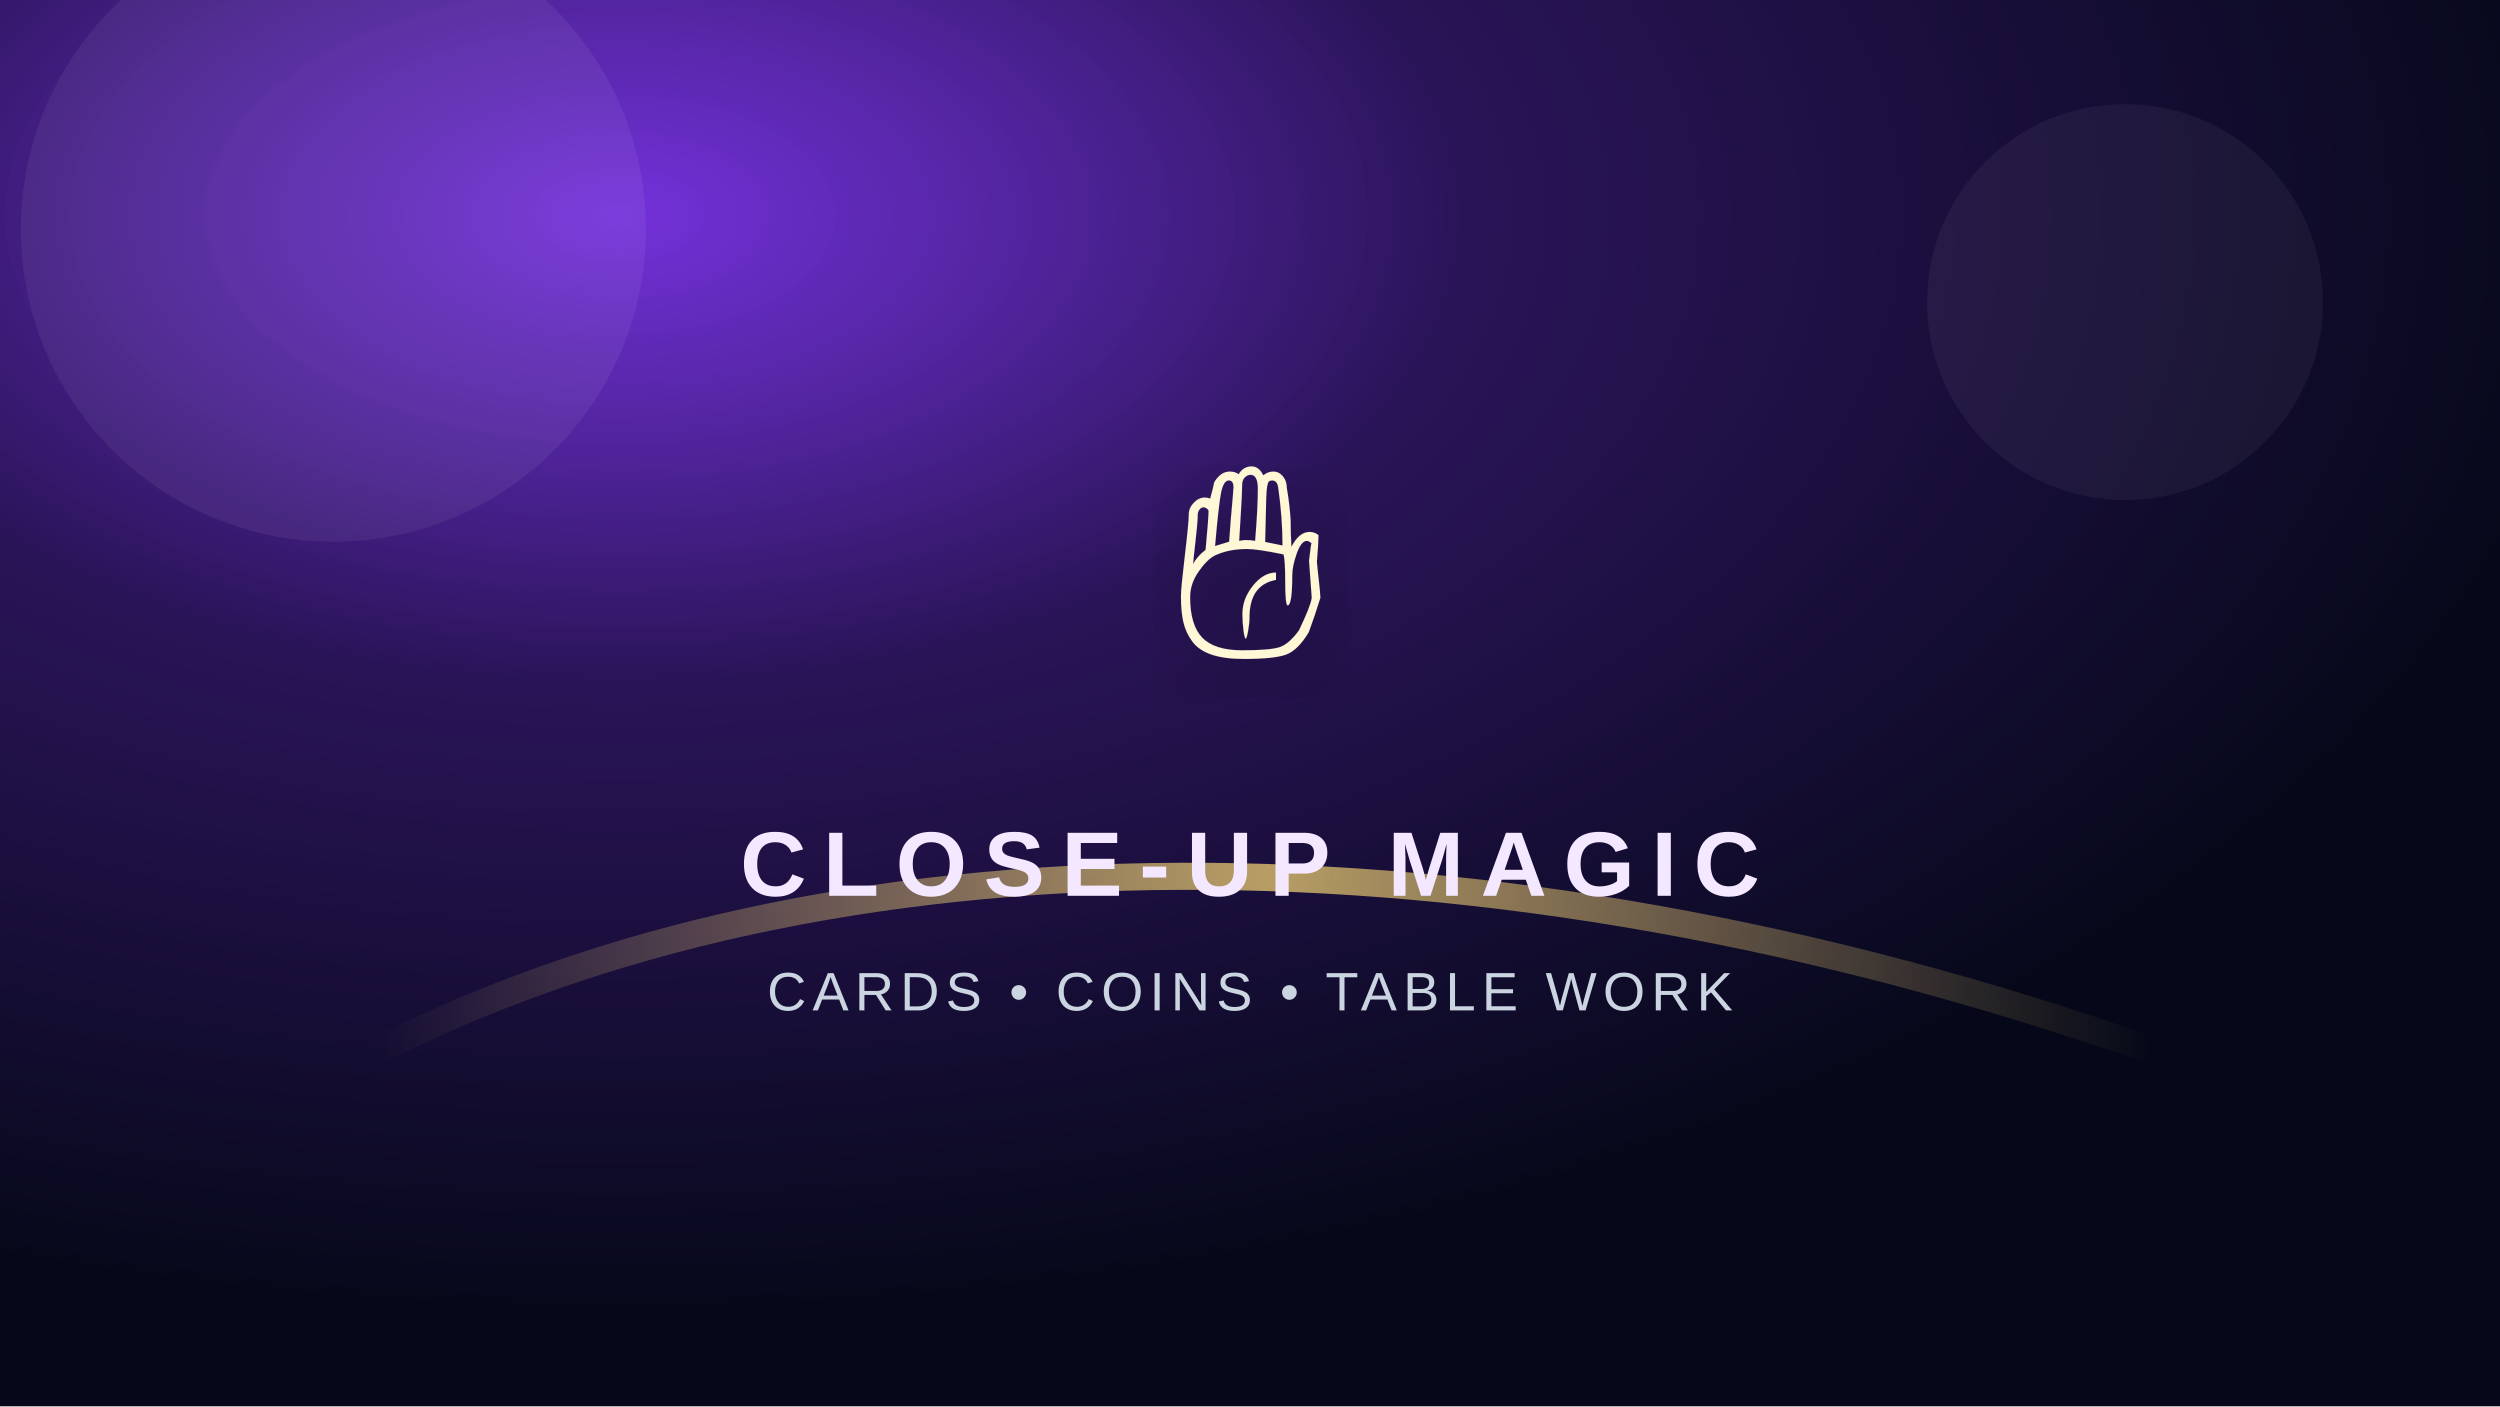
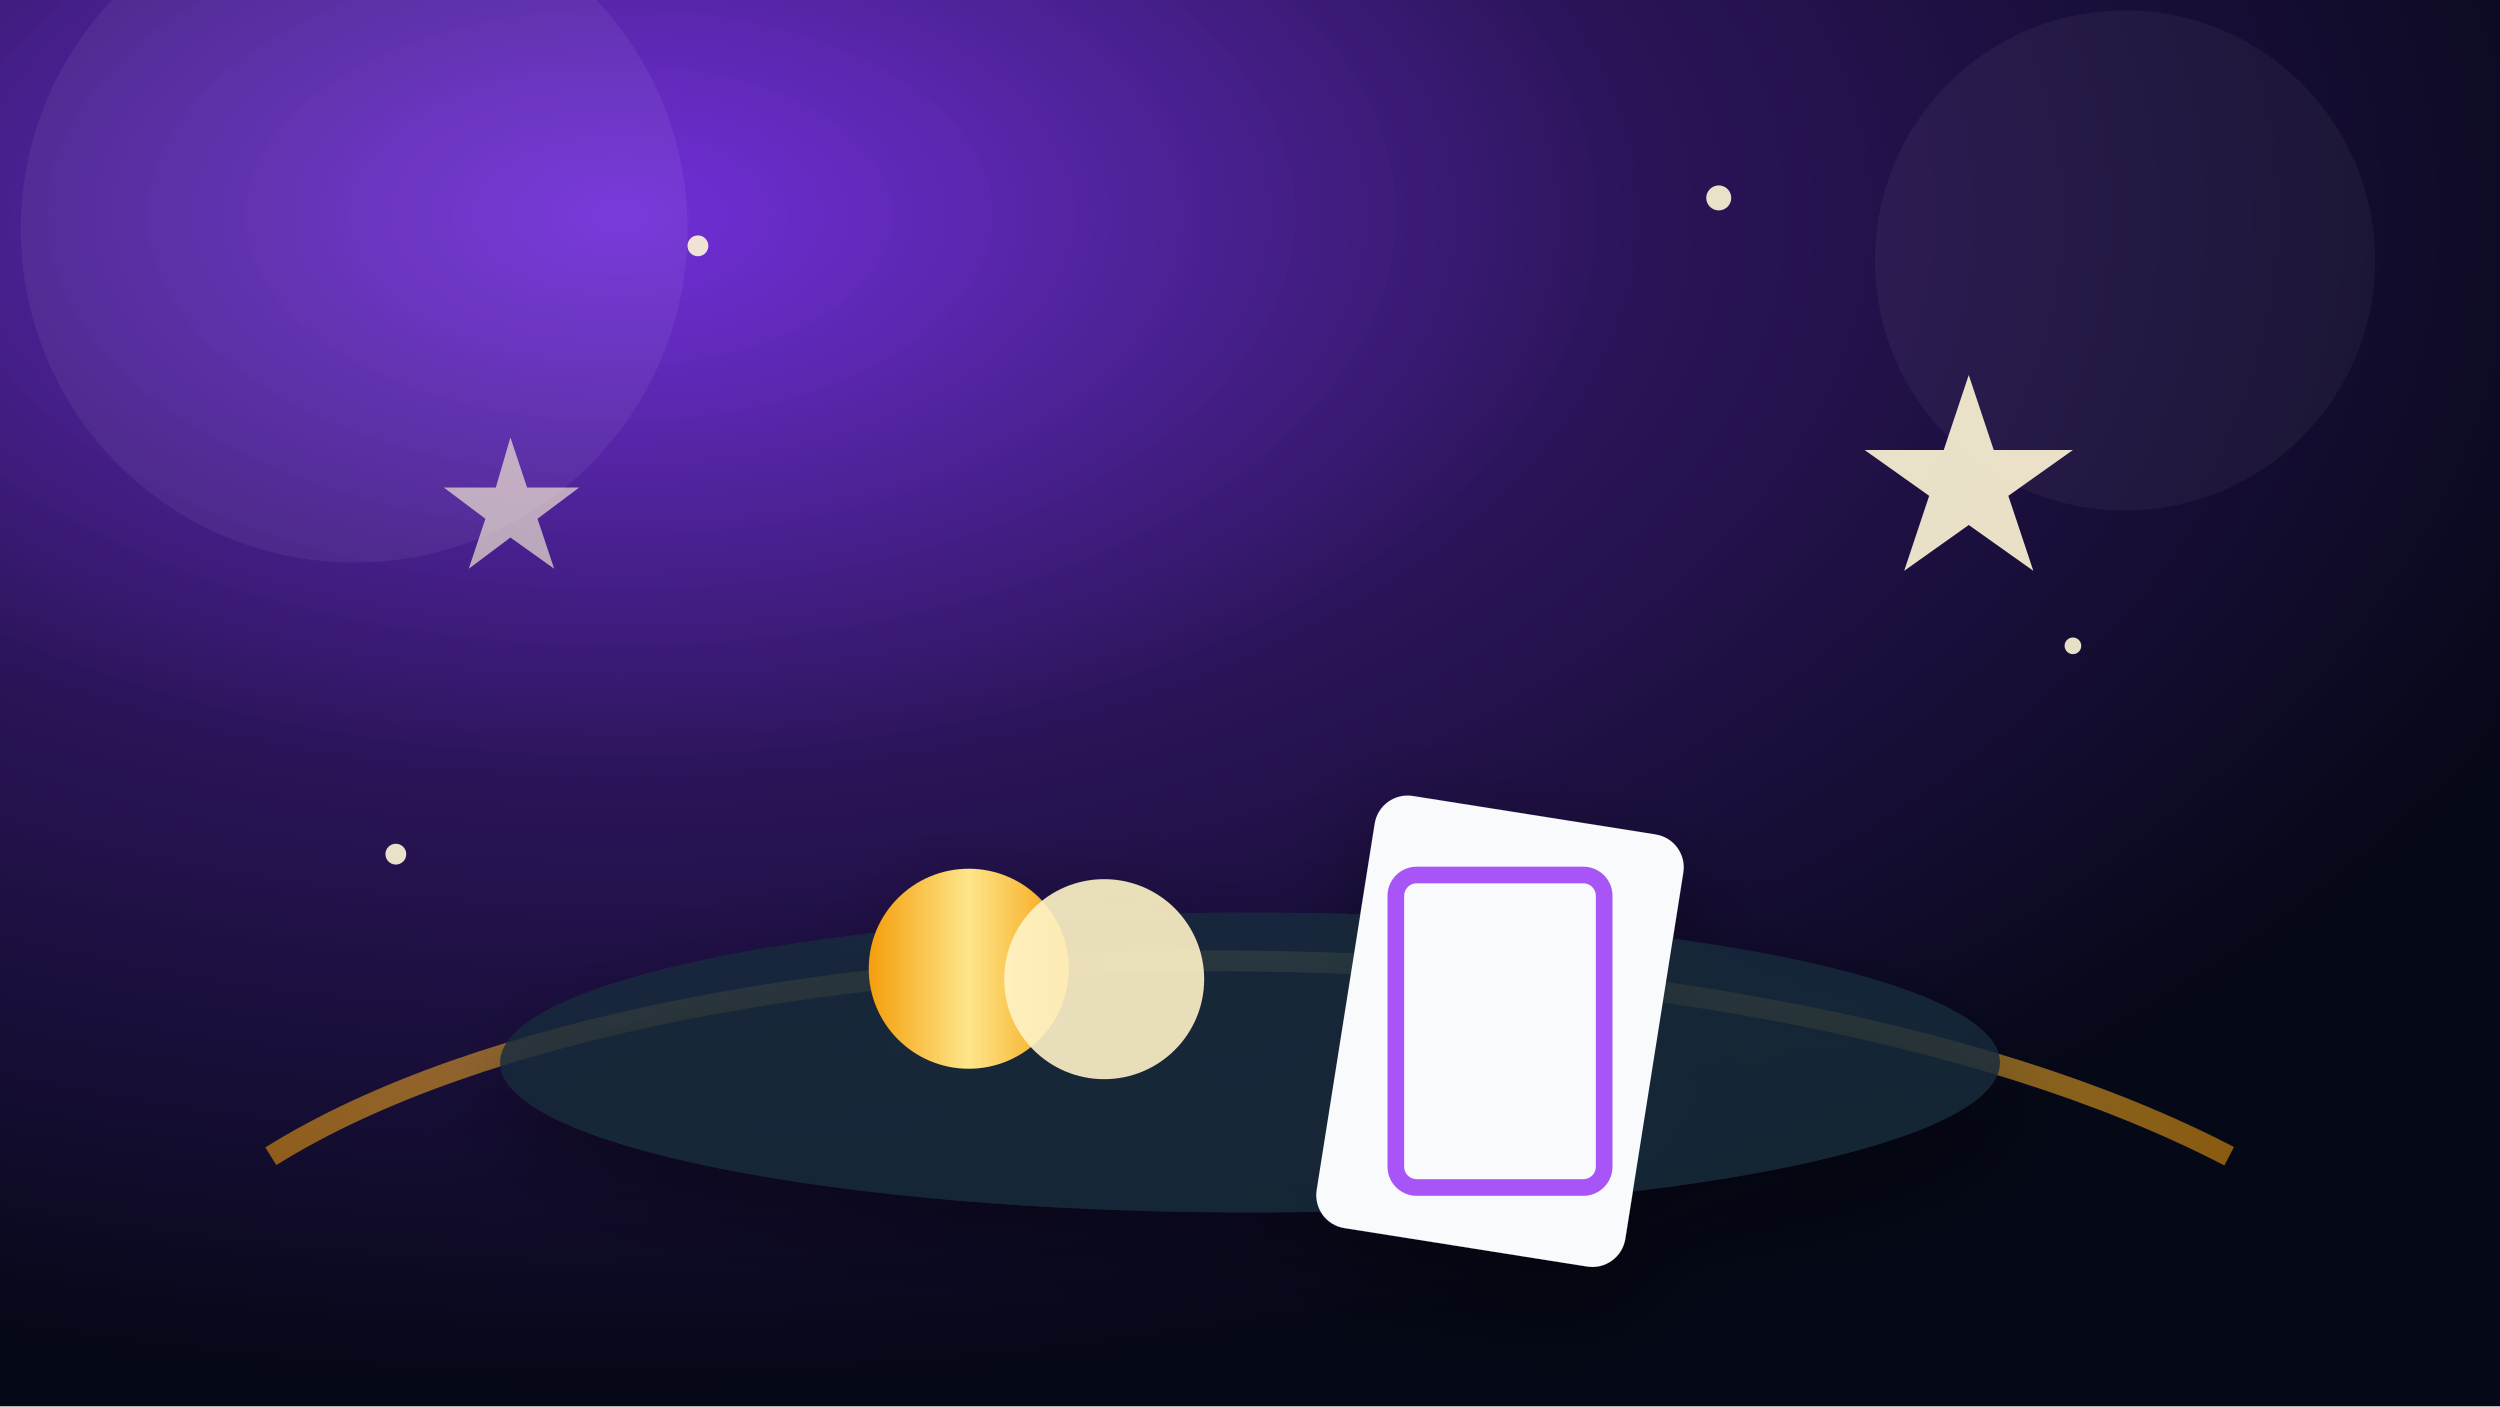
- <svg xmlns="http://www.w3.org/2000/svg" viewBox="0 0 1200 675" role="img" aria-label="CLOSE-UP MAGIC">
+ <svg xmlns="http://www.w3.org/2000/svg" viewBox="0 0 1200 675" role="img" aria-label="Neutral magic themed image">
  <defs>
-     <radialGradient id="g" cx="25%" cy="15%" r="80%">
-       <stop offset="0" stop-color="#6d28d9" stop-opacity="0.95" />
-       <stop offset="0.42" stop-color="#2a1458" />
-       <stop offset="1" stop-color="#050818" />
+     <radialGradient id="bg" cx="25%" cy="15%" r="85%">
+       <stop offset="0" stop-color="#6d28d9" stop-opacity="0.96" />
+       <stop offset="0.48" stop-color="#2a1458" />
+       <stop offset="1" stop-color="#050816" />
    </radialGradient>
-     <linearGradient id="glow" x1="0" x2="1">
-       <stop offset="0" stop-color="#f7d774" stop-opacity="0" />
-       <stop offset="0.5" stop-color="#f7d774" stop-opacity="0.75" />
-       <stop offset="1" stop-color="#f7d774" stop-opacity="0" />
+     <linearGradient id="gold" x1="0" x2="1">
+       <stop offset="0" stop-color="#f59e0b" />
+       <stop offset="0.5" stop-color="#fde68a" />
+       <stop offset="1" stop-color="#f59e0b" />
    </linearGradient>
-     <filter id="shadow" x="-20%" y="-20%" width="140%" height="140%">
-       <feDropShadow dx="0" dy="18" stdDeviation="24" flood-color="#000" flood-opacity="0.45" />
+     <filter id="soft" x="-30%" y="-30%" width="160%" height="160%">
+       <feDropShadow dx="0" dy="18" stdDeviation="22" flood-color="#000" flood-opacity="0.45" />
    </filter>
  </defs>
-   <rect width="1200" height="675" fill="url(#g)" />
-   <circle cx="160" cy="110" r="150" fill="#ffffff" opacity="0.06" />
-   <circle cx="1020" cy="145" r="95" fill="#ffffff" opacity="0.05" />
-   <path d="M180 505 C395 395 710 390 1035 505" fill="none" stroke="url(#glow)" stroke-width="13" opacity="0.95" />
-   <text x="600" y="315" text-anchor="middle" font-size="130" font-family="Georgia, serif" fill="#fff7d6" filter="url(#shadow)">✋</text>
-   <text x="600" y="430" text-anchor="middle" font-size="44" letter-spacing="8" font-family="Arial, sans-serif" fill="#f3e8ff" font-weight="700">CLOSE-UP MAGIC</text>
-   <text x="600" y="485" text-anchor="middle" font-size="26" letter-spacing="3" font-family="Arial, sans-serif" fill="#cbd5e1">CARDS • COINS • TABLE WORK</text>
+   <rect width="1200" height="675" fill="url(#bg)" />
+   <circle cx="170" cy="110" r="160" fill="#fff" opacity="0.055" />
+   <circle cx="1020" cy="125" r="120" fill="#fff" opacity="0.045" />
+   <path d="M130 555 C330 430 830 430 1070 555" fill="none" stroke="url(#gold)" stroke-width="10" opacity="0.55" />
+   <g filter="url(#soft)">
+     <ellipse cx="600" cy="510" rx="360" ry="72" fill="#1e293b" opacity="0.82" />
+     <circle cx="465" cy="465" r="48" fill="url(#gold)" />
+     <circle cx="530" cy="470" r="48" fill="#fef3c7" opacity="0.9" />
+     <rect x="645" y="390" width="150" height="210" rx="16" fill="#f8fafc" transform="rotate(9 720 495)" />
+     <rect x="670" y="420" width="100" height="150" rx="10" fill="none" stroke="#a855f7" stroke-width="8" />
+   </g>
+   <g fill="#fff7d6" opacity="0.9">
+     <path d="M945 180 l12 36 38 0 -31 22 12 36 -31 -22 -31 22 12 -36 -31 -22 38 0z" />
+     <path d="M245 210 l8 24 25 0 -20 15 8 24 -21 -15 -20 15 8 -24 -20 -15 25 0z" opacity="0.7" />
+     <circle cx="335" cy="118" r="5" />
+     <circle cx="825" cy="95" r="6" />
+     <circle cx="995" cy="310" r="4" />
+     <circle cx="190" cy="410" r="5" />
+   </g>
</svg>
